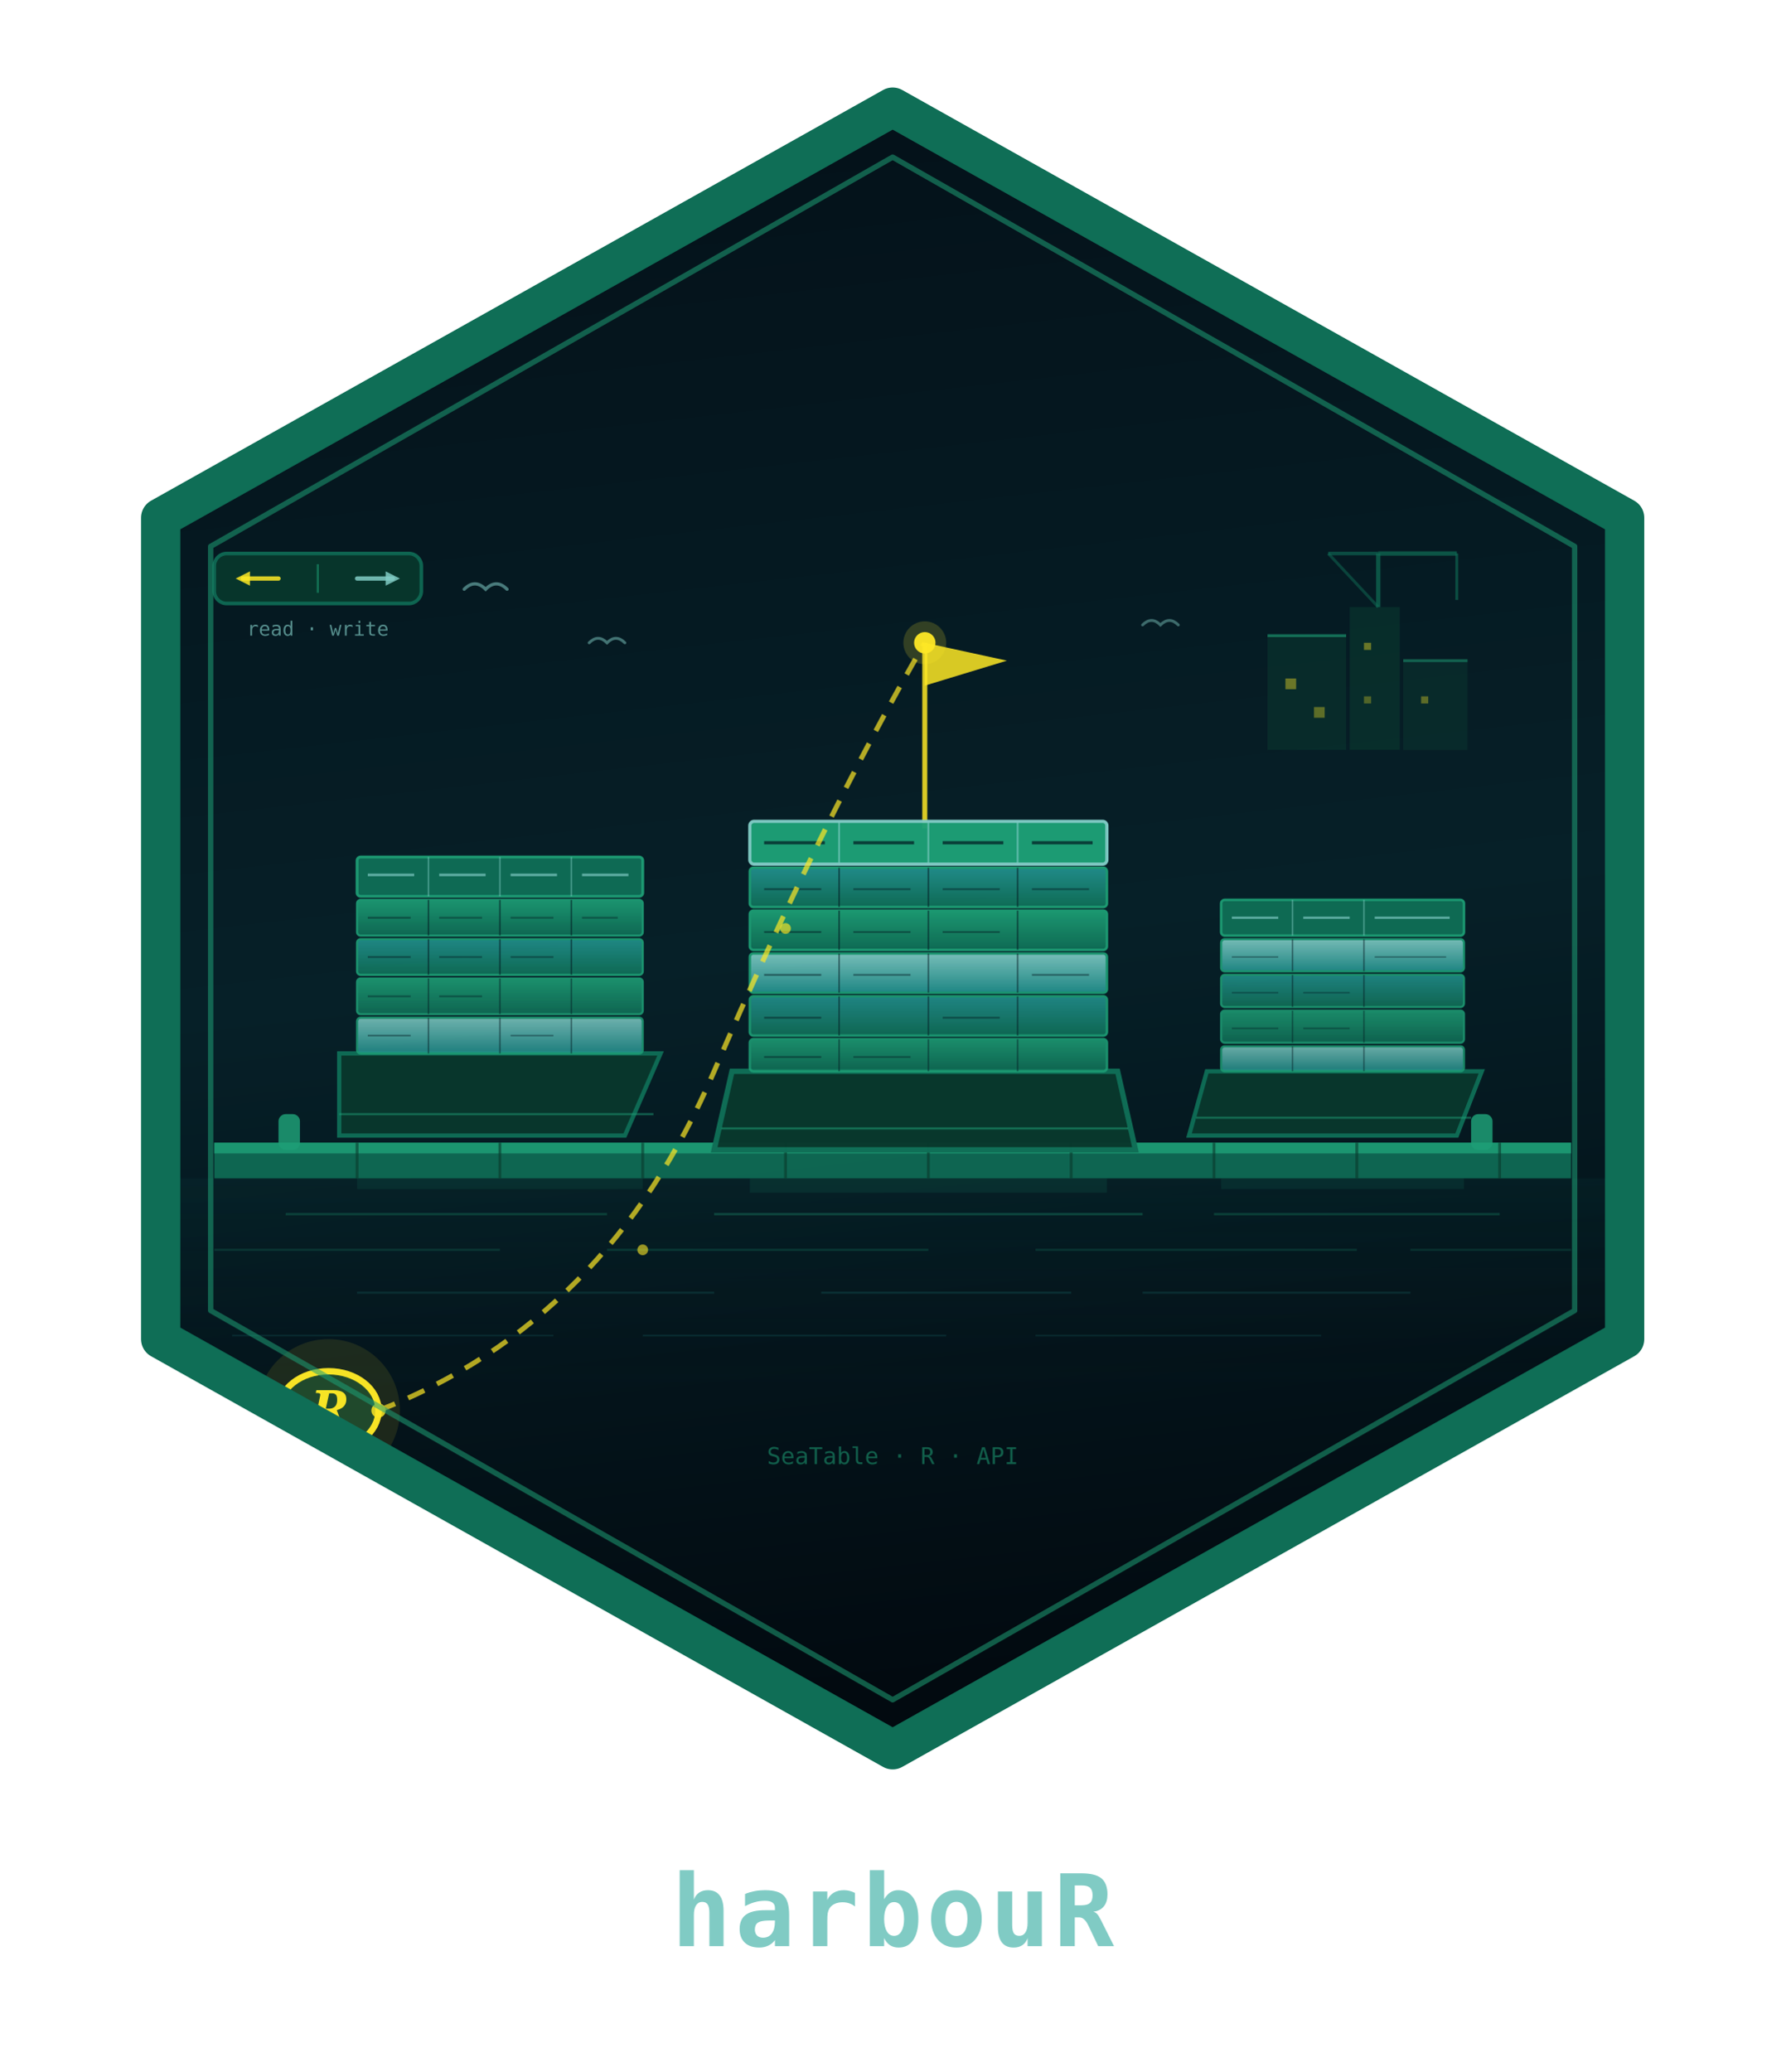
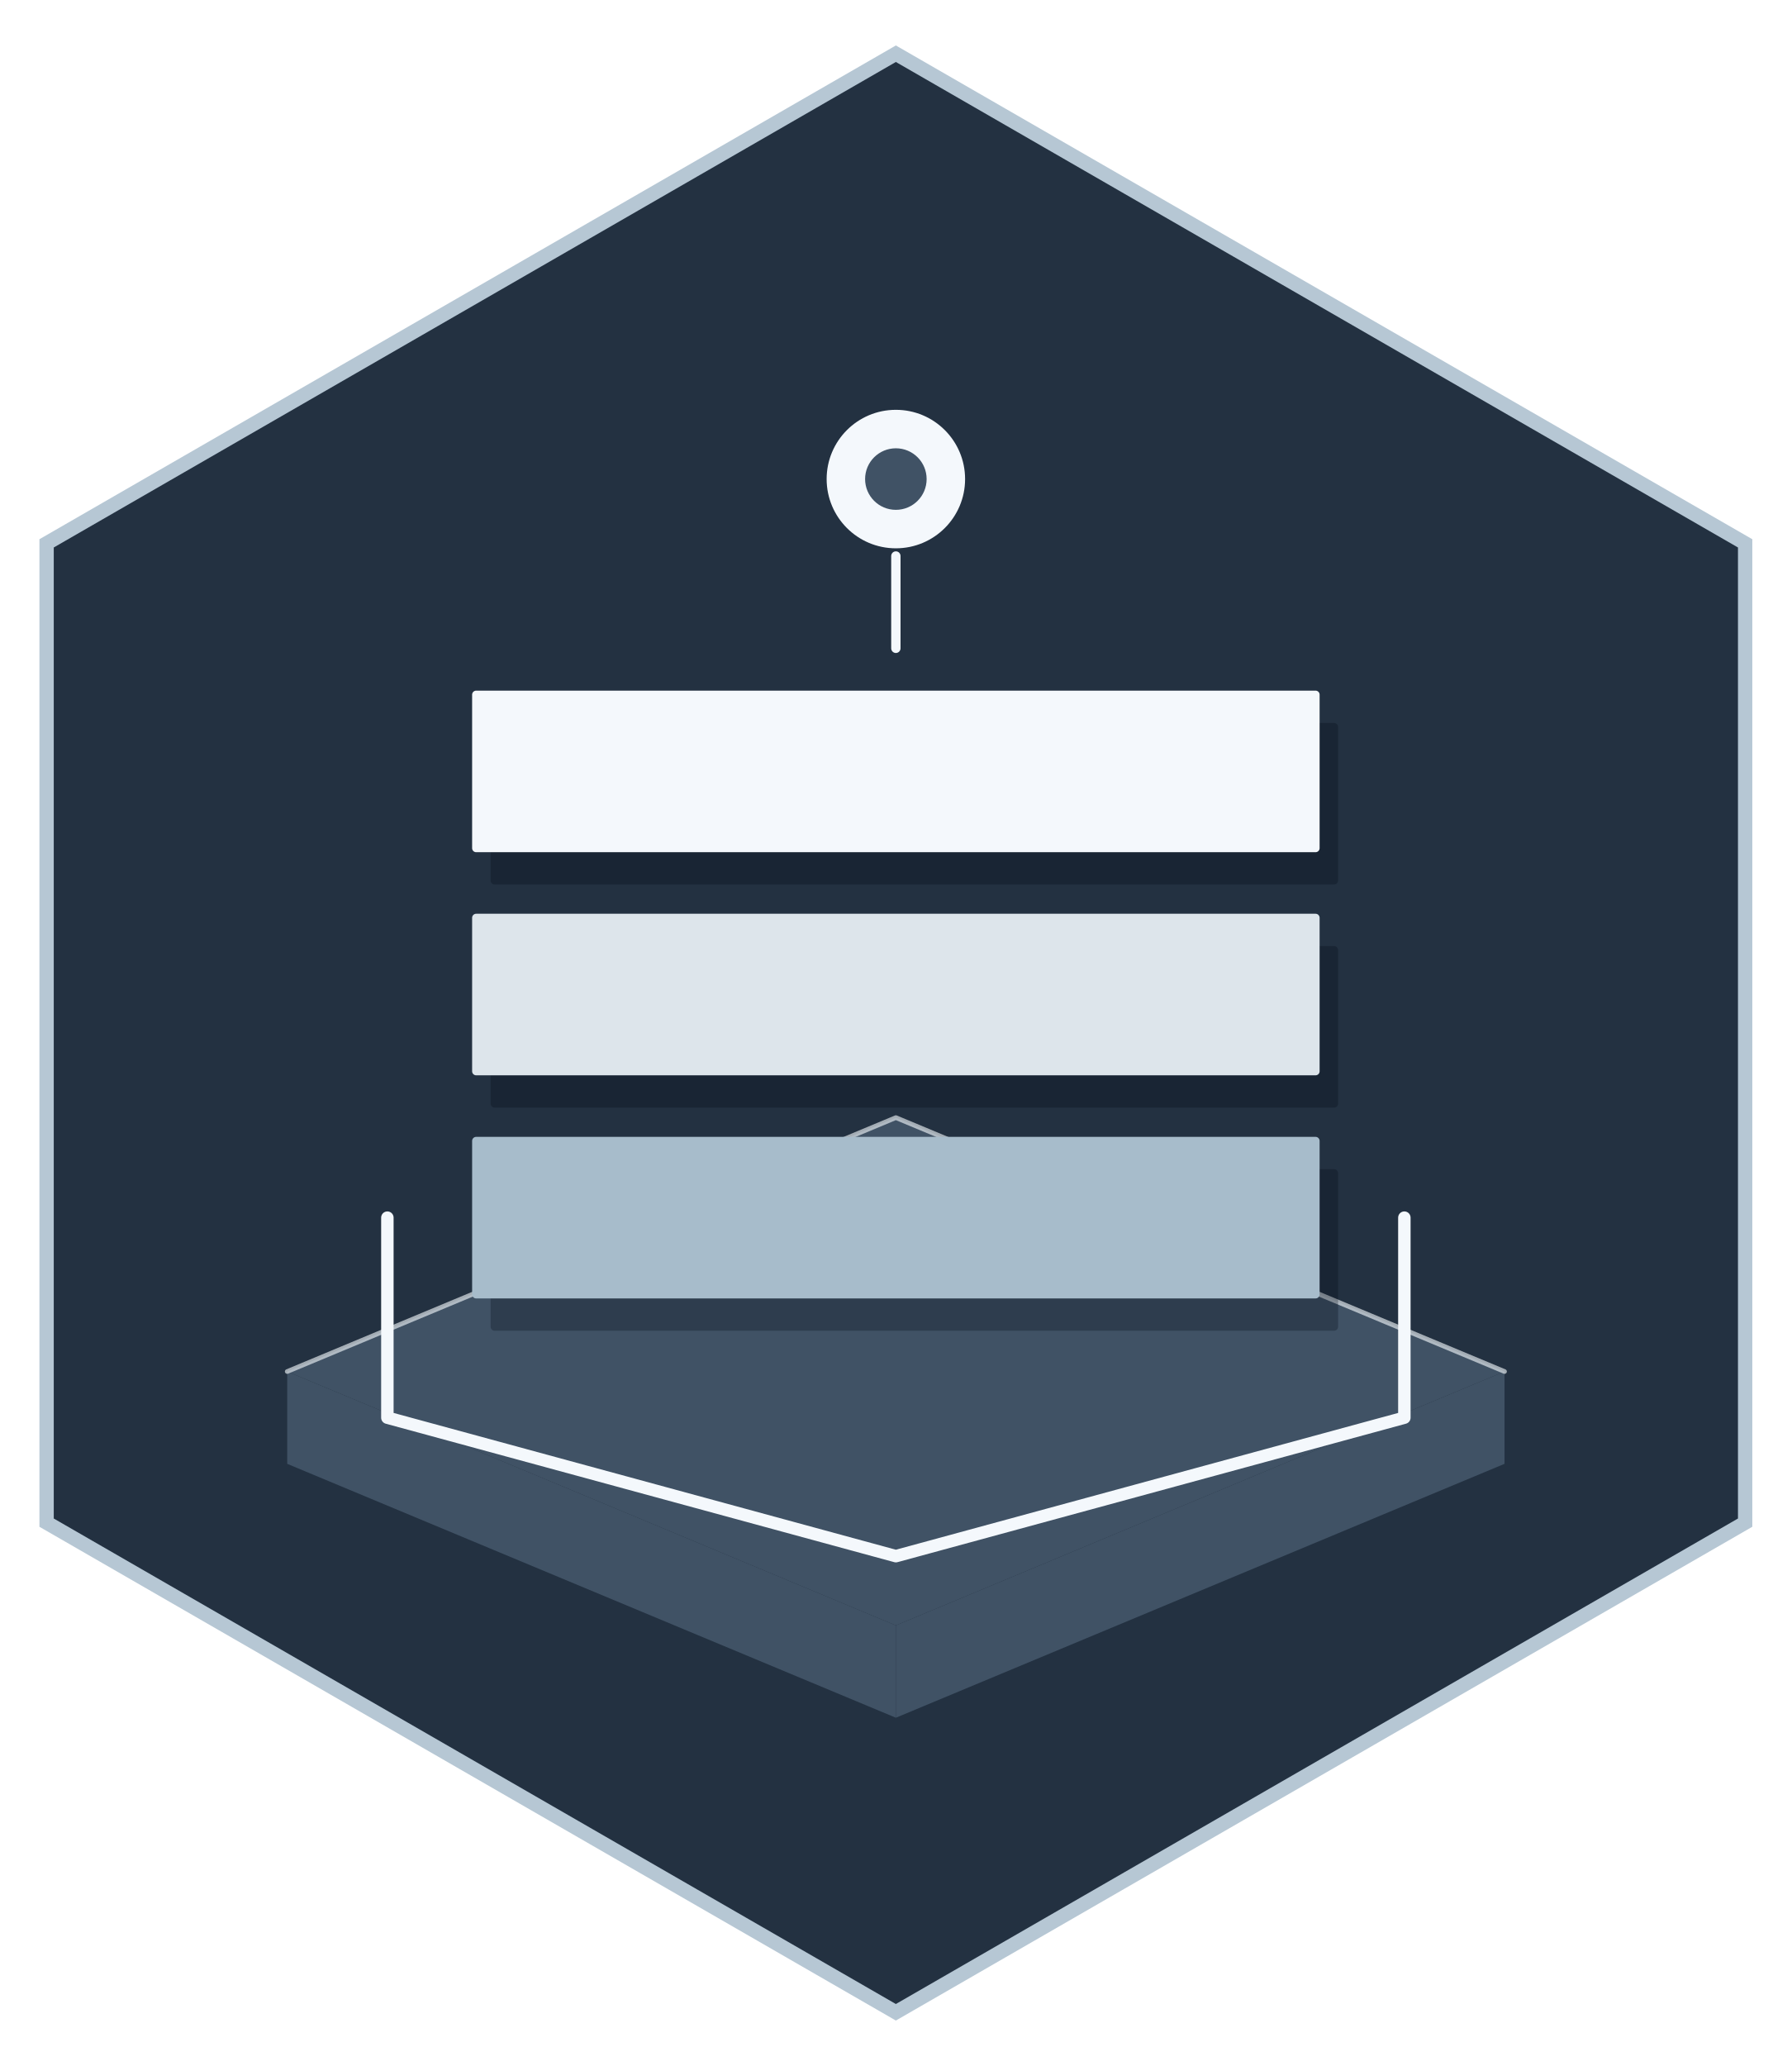
- <svg xmlns="http://www.w3.org/2000/svg" width="500" height="580" viewBox="0 0 500 580">
-   <defs>
-     <linearGradient id="bgharbour" x1="0" y1="0" x2="0.1" y2="1">
-       <stop offset="0%" stop-color="#041018" />
-       <stop offset="55%" stop-color="#062028" />
-       <stop offset="100%" stop-color="#020a10" />
-     </linearGradient>
-     <linearGradient id="water" x1="0" y1="0" x2="0" y2="1">
-       <stop offset="0%" stop-color="#0a3a3a" stop-opacity="0.3" />
-       <stop offset="100%" stop-color="#021820" stop-opacity="0" />
-     </linearGradient>
-     <linearGradient id="rowA" x1="0" y1="0" x2="0" y2="1">
-       <stop offset="0%" stop-color="#1D9E75" />
-       <stop offset="100%" stop-color="#0F6E56" />
-     </linearGradient>
-     <linearGradient id="rowB" x1="0" y1="0" x2="0" y2="1">
-       <stop offset="0%" stop-color="#21908C" />
-       <stop offset="100%" stop-color="#0F6E56" />
-     </linearGradient>
-     <linearGradient id="rowC" x1="0" y1="0" x2="0" y2="1">
-       <stop offset="0%" stop-color="#80CBC4" />
-       <stop offset="100%" stop-color="#21908C" />
-     </linearGradient>
-     <linearGradient id="skyline" x1="0" y1="0" x2="0" y2="1">
-       <stop offset="0%" stop-color="#0F6E56" stop-opacity="0" />
-       <stop offset="100%" stop-color="#0F6E56" stop-opacity="0.4" />
-     </linearGradient>
-     <clipPath id="hexharbour">
-       <polygon points="250,30 455,145 455,375 250,490 45,375 45,145" />
-     </clipPath>
-   </defs>
-   <polygon points="250,30 455,145 455,375 250,490 45,375 45,145" fill="url(#bgharbour)" />
-   <g clip-path="url(#hexharbour)">
-     <rect x="355" y="178" width="22" height="32" fill="#0a3a30" opacity="0.5" />
-     <rect x="378" y="170" width="14" height="40" fill="#0a3a30" opacity="0.55" />
-     <rect x="393" y="185" width="18" height="25" fill="#0a3a30" opacity="0.45" />
-     <line x1="386" y1="170" x2="386" y2="155" stroke="#0F6E56" stroke-width="1.2" opacity="0.7" />
-     <line x1="386" y1="155" x2="408" y2="155" stroke="#0F6E56" stroke-width="1.2" opacity="0.7" />
-     <line x1="408" y1="155" x2="408" y2="168" stroke="#0F6E56" stroke-width="0.8" opacity="0.6" />
-     <line x1="386" y1="155" x2="372" y2="155" stroke="#0F6E56" stroke-width="1" opacity="0.6" />
-     <line x1="372" y1="155" x2="386" y2="170" stroke="#0F6E56" stroke-width="0.8" opacity="0.5" />
-     <line x1="355" y1="178" x2="377" y2="178" stroke="#1D9E75" stroke-width="0.8" opacity="0.6" />
-     <line x1="393" y1="185" x2="411" y2="185" stroke="#1D9E75" stroke-width="0.8" opacity="0.5" />
-     <rect x="360" y="190" width="3" height="3" fill="#FDE725" opacity="0.4" />
-     <rect x="368" y="198" width="3" height="3" fill="#FDE725" opacity="0.35" />
-     <rect x="382" y="180" width="2" height="2" fill="#FDE725" opacity="0.4" />
-     <rect x="382" y="195" width="2" height="2" fill="#FDE725" opacity="0.3" />
-     <rect x="398" y="195" width="2" height="2" fill="#FDE725" opacity="0.35" />
-     <rect x="60" y="320" width="380" height="10" fill="#0F6E56" opacity="0.9" />
-     <rect x="60" y="320" width="380" height="3" fill="#1D9E75" opacity="0.85" />
-     <line x1="100" y1="320" x2="100" y2="330" stroke="#08382C" stroke-width="0.8" opacity="0.6" />
-     <line x1="140" y1="320" x2="140" y2="330" stroke="#08382C" stroke-width="0.8" opacity="0.6" />
-     <line x1="180" y1="320" x2="180" y2="330" stroke="#08382C" stroke-width="0.8" opacity="0.6" />
-     <line x1="220" y1="320" x2="220" y2="330" stroke="#08382C" stroke-width="0.8" opacity="0.6" />
-     <line x1="260" y1="320" x2="260" y2="330" stroke="#08382C" stroke-width="0.8" opacity="0.6" />
-     <line x1="300" y1="320" x2="300" y2="330" stroke="#08382C" stroke-width="0.8" opacity="0.6" />
-     <line x1="340" y1="320" x2="340" y2="330" stroke="#08382C" stroke-width="0.8" opacity="0.6" />
-     <line x1="380" y1="320" x2="380" y2="330" stroke="#08382C" stroke-width="0.8" opacity="0.6" />
-     <line x1="420" y1="320" x2="420" y2="330" stroke="#08382C" stroke-width="0.8" opacity="0.6" />
-     <rect x="78" y="312" width="6" height="10" rx="2" fill="#1D9E75" opacity="0.85" />
-     <rect x="412" y="312" width="6" height="10" rx="2" fill="#1D9E75" opacity="0.85" />
-     <path d="M 95,295 L 95,318 L 175,318 L 185,295 Z" fill="#08382C" stroke="#0F6E56" stroke-width="1.2" opacity="0.95" />
-     <line x1="95" y1="312" x2="183" y2="312" stroke="#1D9E75" stroke-width="0.6" opacity="0.5" />
-     <rect x="100" y="240" width="80" height="11" rx="1" fill="#0F6E56" stroke="#1D9E75" stroke-width="0.8" opacity="0.95" />
-     <line x1="120" y1="240" x2="120" y2="251" stroke="#80CBC4" stroke-width="0.4" opacity="0.5" />
-     <line x1="140" y1="240" x2="140" y2="251" stroke="#80CBC4" stroke-width="0.4" opacity="0.5" />
-     <line x1="160" y1="240" x2="160" y2="251" stroke="#80CBC4" stroke-width="0.4" opacity="0.5" />
-     <line x1="103" y1="245" x2="116" y2="245" stroke="#80CBC4" stroke-width="0.7" opacity="0.7" />
-     <line x1="123" y1="245" x2="136" y2="245" stroke="#80CBC4" stroke-width="0.7" opacity="0.7" />
-     <line x1="143" y1="245" x2="156" y2="245" stroke="#80CBC4" stroke-width="0.7" opacity="0.7" />
-     <line x1="163" y1="245" x2="176" y2="245" stroke="#80CBC4" stroke-width="0.7" opacity="0.7" />
-     <rect x="100" y="252" width="80" height="10" rx="1" fill="url(#rowA)" stroke="#1D9E75" stroke-width="0.6" opacity="0.92" />
-     <line x1="120" y1="252" x2="120" y2="262" stroke="#021820" stroke-width="0.4" opacity="0.6" />
-     <line x1="140" y1="252" x2="140" y2="262" stroke="#021820" stroke-width="0.4" opacity="0.6" />
-     <line x1="160" y1="252" x2="160" y2="262" stroke="#021820" stroke-width="0.4" opacity="0.6" />
-     <line x1="103" y1="257" x2="115" y2="257" stroke="#021820" stroke-width="0.5" opacity="0.45" />
-     <line x1="123" y1="257" x2="135" y2="257" stroke="#021820" stroke-width="0.5" opacity="0.4" />
-     <line x1="143" y1="257" x2="155" y2="257" stroke="#021820" stroke-width="0.5" opacity="0.4" />
-     <line x1="163" y1="257" x2="173" y2="257" stroke="#021820" stroke-width="0.5" opacity="0.4" />
-     <rect x="100" y="263" width="80" height="10" rx="1" fill="url(#rowB)" stroke="#1D9E75" stroke-width="0.6" opacity="0.92" />
-     <line x1="120" y1="263" x2="120" y2="273" stroke="#021820" stroke-width="0.4" opacity="0.6" />
-     <line x1="140" y1="263" x2="140" y2="273" stroke="#021820" stroke-width="0.4" opacity="0.6" />
-     <line x1="160" y1="263" x2="160" y2="273" stroke="#021820" stroke-width="0.4" opacity="0.6" />
-     <line x1="103" y1="268" x2="115" y2="268" stroke="#021820" stroke-width="0.5" opacity="0.45" />
-     <line x1="123" y1="268" x2="135" y2="268" stroke="#021820" stroke-width="0.5" opacity="0.4" />
-     <line x1="143" y1="268" x2="155" y2="268" stroke="#021820" stroke-width="0.5" opacity="0.4" />
-     <rect x="100" y="274" width="80" height="10" rx="1" fill="url(#rowA)" stroke="#1D9E75" stroke-width="0.6" opacity="0.88" />
-     <line x1="120" y1="274" x2="120" y2="284" stroke="#021820" stroke-width="0.4" opacity="0.5" />
-     <line x1="140" y1="274" x2="140" y2="284" stroke="#021820" stroke-width="0.4" opacity="0.5" />
-     <line x1="160" y1="274" x2="160" y2="284" stroke="#021820" stroke-width="0.4" opacity="0.5" />
-     <line x1="103" y1="279" x2="115" y2="279" stroke="#021820" stroke-width="0.5" opacity="0.4" />
-     <line x1="123" y1="279" x2="135" y2="279" stroke="#021820" stroke-width="0.5" opacity="0.4" />
-     <rect x="100" y="285" width="80" height="10" rx="1" fill="url(#rowC)" stroke="#1D9E75" stroke-width="0.6" opacity="0.85" />
-     <line x1="120" y1="285" x2="120" y2="295" stroke="#021820" stroke-width="0.4" opacity="0.5" />
-     <line x1="140" y1="285" x2="140" y2="295" stroke="#021820" stroke-width="0.4" opacity="0.5" />
-     <line x1="160" y1="285" x2="160" y2="295" stroke="#021820" stroke-width="0.4" opacity="0.5" />
-     <line x1="103" y1="290" x2="115" y2="290" stroke="#021820" stroke-width="0.5" opacity="0.4" />
-     <line x1="143" y1="290" x2="155" y2="290" stroke="#021820" stroke-width="0.5" opacity="0.35" />
-     <path d="M 205,300 L 200,322 L 318,322 L 313,300 Z" fill="#08382C" stroke="#0F6E56" stroke-width="1.5" opacity="0.97" />
-     <line x1="202" y1="316" x2="316" y2="316" stroke="#1D9E75" stroke-width="0.6" opacity="0.55" />
-     <line x1="259" y1="232" x2="259" y2="180" stroke="#FDE725" stroke-width="1.4" opacity="0.85" />
-     <polygon points="259,180 282,185 259,192" fill="#FDE725" opacity="0.85" />
-     <circle cx="259" cy="180" r="3" fill="#FDE725" opacity="0.95" />
-     <circle cx="259" cy="180" r="6" fill="#FDE725" opacity="0.18" />
-     <rect x="210" y="230" width="100" height="12" rx="1.2" fill="#1D9E75" stroke="#80CBC4" stroke-width="0.9" opacity="0.97" />
-     <line x1="235" y1="230" x2="235" y2="242" stroke="#80CBC4" stroke-width="0.5" opacity="0.65" />
-     <line x1="260" y1="230" x2="260" y2="242" stroke="#80CBC4" stroke-width="0.5" opacity="0.65" />
-     <line x1="285" y1="230" x2="285" y2="242" stroke="#80CBC4" stroke-width="0.5" opacity="0.65" />
-     <line x1="214" y1="236" x2="231" y2="236" stroke="#021820" stroke-width="0.9" opacity="0.7" />
-     <line x1="239" y1="236" x2="256" y2="236" stroke="#021820" stroke-width="0.9" opacity="0.7" />
-     <line x1="264" y1="236" x2="281" y2="236" stroke="#021820" stroke-width="0.9" opacity="0.7" />
-     <line x1="289" y1="236" x2="306" y2="236" stroke="#021820" stroke-width="0.9" opacity="0.7" />
-     <g>
-       <rect x="210" y="243" width="100" height="11" rx="1" fill="url(#rowB)" stroke="#1D9E75" stroke-width="0.7" opacity="0.95" />
-       <line x1="235" y1="243" x2="235" y2="254" stroke="#021820" stroke-width="0.4" opacity="0.6" />
-       <line x1="260" y1="243" x2="260" y2="254" stroke="#021820" stroke-width="0.4" opacity="0.6" />
-       <line x1="285" y1="243" x2="285" y2="254" stroke="#021820" stroke-width="0.4" opacity="0.6" />
-       <line x1="214" y1="249" x2="230" y2="249" stroke="#021820" stroke-width="0.5" opacity="0.5" />
-       <line x1="239" y1="249" x2="255" y2="249" stroke="#021820" stroke-width="0.5" opacity="0.45" />
-       <line x1="264" y1="249" x2="280" y2="249" stroke="#021820" stroke-width="0.5" opacity="0.45" />
-       <line x1="289" y1="249" x2="305" y2="249" stroke="#021820" stroke-width="0.5" opacity="0.45" />
-     </g>
-     <g>
-       <rect x="210" y="255" width="100" height="11" rx="1" fill="url(#rowA)" stroke="#1D9E75" stroke-width="0.7" opacity="0.94" />
-       <line x1="235" y1="255" x2="235" y2="266" stroke="#021820" stroke-width="0.4" opacity="0.6" />
-       <line x1="260" y1="255" x2="260" y2="266" stroke="#021820" stroke-width="0.4" opacity="0.6" />
-       <line x1="285" y1="255" x2="285" y2="266" stroke="#021820" stroke-width="0.4" opacity="0.6" />
-       <line x1="214" y1="261" x2="230" y2="261" stroke="#021820" stroke-width="0.5" opacity="0.5" />
-       <line x1="239" y1="261" x2="255" y2="261" stroke="#021820" stroke-width="0.5" opacity="0.45" />
-       <line x1="264" y1="261" x2="280" y2="261" stroke="#021820" stroke-width="0.5" opacity="0.45" />
-     </g>
-     <g>
-       <rect x="210" y="267" width="100" height="11" rx="1" fill="url(#rowC)" stroke="#1D9E75" stroke-width="0.7" opacity="0.92" />
-       <line x1="235" y1="267" x2="235" y2="278" stroke="#021820" stroke-width="0.4" opacity="0.55" />
-       <line x1="260" y1="267" x2="260" y2="278" stroke="#021820" stroke-width="0.4" opacity="0.55" />
-       <line x1="285" y1="267" x2="285" y2="278" stroke="#021820" stroke-width="0.4" opacity="0.55" />
-       <line x1="214" y1="273" x2="230" y2="273" stroke="#021820" stroke-width="0.5" opacity="0.5" />
-       <line x1="239" y1="273" x2="255" y2="273" stroke="#021820" stroke-width="0.5" opacity="0.45" />
-       <line x1="289" y1="273" x2="305" y2="273" stroke="#021820" stroke-width="0.5" opacity="0.45" />
-     </g>
-     <g>
-       <rect x="210" y="279" width="100" height="11" rx="1" fill="url(#rowB)" stroke="#1D9E75" stroke-width="0.7" opacity="0.9" />
-       <line x1="235" y1="279" x2="235" y2="290" stroke="#021820" stroke-width="0.4" opacity="0.55" />
-       <line x1="260" y1="279" x2="260" y2="290" stroke="#021820" stroke-width="0.4" opacity="0.55" />
-       <line x1="285" y1="279" x2="285" y2="290" stroke="#021820" stroke-width="0.4" opacity="0.55" />
-       <line x1="214" y1="285" x2="230" y2="285" stroke="#021820" stroke-width="0.5" opacity="0.5" />
-       <line x1="264" y1="285" x2="280" y2="285" stroke="#021820" stroke-width="0.5" opacity="0.45" />
-     </g>
-     <g>
-       <rect x="210" y="291" width="100" height="9" rx="1" fill="url(#rowA)" stroke="#1D9E75" stroke-width="0.7" opacity="0.87" />
-       <line x1="235" y1="291" x2="235" y2="300" stroke="#021820" stroke-width="0.4" opacity="0.5" />
-       <line x1="260" y1="291" x2="260" y2="300" stroke="#021820" stroke-width="0.4" opacity="0.5" />
-       <line x1="285" y1="291" x2="285" y2="300" stroke="#021820" stroke-width="0.4" opacity="0.5" />
-       <line x1="214" y1="296" x2="230" y2="296" stroke="#021820" stroke-width="0.5" opacity="0.45" />
-       <line x1="239" y1="296" x2="255" y2="296" stroke="#021820" stroke-width="0.5" opacity="0.4" />
-     </g>
-     <path d="M 338,300 L 333,318 L 408,318 L 415,300 Z" fill="#08382C" stroke="#0F6E56" stroke-width="1.2" opacity="0.95" />
-     <line x1="335" y1="313" x2="412" y2="313" stroke="#1D9E75" stroke-width="0.6" opacity="0.5" />
-     <rect x="342" y="252" width="68" height="10" rx="1" fill="#0F6E56" stroke="#1D9E75" stroke-width="0.7" opacity="0.94" />
-     <line x1="362" y1="252" x2="362" y2="262" stroke="#80CBC4" stroke-width="0.4" opacity="0.5" />
-     <line x1="382" y1="252" x2="382" y2="262" stroke="#80CBC4" stroke-width="0.4" opacity="0.5" />
-     <line x1="345" y1="257" x2="358" y2="257" stroke="#80CBC4" stroke-width="0.6" opacity="0.7" />
-     <line x1="365" y1="257" x2="378" y2="257" stroke="#80CBC4" stroke-width="0.6" opacity="0.7" />
-     <line x1="385" y1="257" x2="406" y2="257" stroke="#80CBC4" stroke-width="0.6" opacity="0.7" />
-     <rect x="342" y="263" width="68" height="9" rx="1" fill="url(#rowC)" stroke="#1D9E75" stroke-width="0.6" opacity="0.9" />
-     <line x1="362" y1="263" x2="362" y2="272" stroke="#021820" stroke-width="0.4" opacity="0.5" />
-     <line x1="382" y1="263" x2="382" y2="272" stroke="#021820" stroke-width="0.4" opacity="0.5" />
-     <line x1="345" y1="268" x2="358" y2="268" stroke="#021820" stroke-width="0.4" opacity="0.4" />
-     <line x1="385" y1="268" x2="405" y2="268" stroke="#021820" stroke-width="0.4" opacity="0.4" />
-     <rect x="342" y="273" width="68" height="9" rx="1" fill="url(#rowB)" stroke="#1D9E75" stroke-width="0.6" opacity="0.88" />
-     <line x1="362" y1="273" x2="362" y2="282" stroke="#021820" stroke-width="0.4" opacity="0.5" />
-     <line x1="382" y1="273" x2="382" y2="282" stroke="#021820" stroke-width="0.4" opacity="0.5" />
-     <line x1="345" y1="278" x2="358" y2="278" stroke="#021820" stroke-width="0.4" opacity="0.4" />
-     <line x1="365" y1="278" x2="378" y2="278" stroke="#021820" stroke-width="0.4" opacity="0.4" />
-     <rect x="342" y="283" width="68" height="9" rx="1" fill="url(#rowA)" stroke="#1D9E75" stroke-width="0.6" opacity="0.85" />
-     <line x1="362" y1="283" x2="362" y2="292" stroke="#021820" stroke-width="0.4" opacity="0.45" />
-     <line x1="382" y1="283" x2="382" y2="292" stroke="#021820" stroke-width="0.4" opacity="0.45" />
-     <line x1="345" y1="288" x2="358" y2="288" stroke="#021820" stroke-width="0.4" opacity="0.4" />
-     <line x1="365" y1="288" x2="378" y2="288" stroke="#021820" stroke-width="0.4" opacity="0.4" />
-     <rect x="342" y="293" width="68" height="7" rx="1" fill="url(#rowC)" stroke="#1D9E75" stroke-width="0.6" opacity="0.82" />
-     <line x1="362" y1="293" x2="362" y2="300" stroke="#021820" stroke-width="0.4" opacity="0.45" />
-     <line x1="382" y1="293" x2="382" y2="300" stroke="#021820" stroke-width="0.4" opacity="0.45" />
-     <rect x="45" y="330" width="410" height="60" fill="url(#water)" opacity="0.7" />
-     <line x1="80" y1="340" x2="170" y2="340" stroke="#1D9E75" stroke-width="0.7" opacity="0.25" />
-     <line x1="200" y1="340" x2="320" y2="340" stroke="#1D9E75" stroke-width="0.7" opacity="0.3" />
-     <line x1="340" y1="340" x2="420" y2="340" stroke="#1D9E75" stroke-width="0.7" opacity="0.25" />
-     <line x1="60" y1="350" x2="140" y2="350" stroke="#1D9E75" stroke-width="0.6" opacity="0.2" />
-     <line x1="170" y1="350" x2="260" y2="350" stroke="#1D9E75" stroke-width="0.6" opacity="0.22" />
-     <line x1="290" y1="350" x2="380" y2="350" stroke="#1D9E75" stroke-width="0.6" opacity="0.2" />
-     <line x1="395" y1="350" x2="440" y2="350" stroke="#1D9E75" stroke-width="0.6" opacity="0.18" />
-     <line x1="100" y1="362" x2="200" y2="362" stroke="#21908C" stroke-width="0.6" opacity="0.18" />
-     <line x1="230" y1="362" x2="300" y2="362" stroke="#21908C" stroke-width="0.6" opacity="0.2" />
-     <line x1="320" y1="362" x2="395" y2="362" stroke="#21908C" stroke-width="0.6" opacity="0.18" />
-     <line x1="65" y1="374" x2="155" y2="374" stroke="#21908C" stroke-width="0.5" opacity="0.15" />
-     <line x1="180" y1="374" x2="265" y2="374" stroke="#21908C" stroke-width="0.5" opacity="0.17" />
-     <line x1="290" y1="374" x2="370" y2="374" stroke="#21908C" stroke-width="0.5" opacity="0.15" />
-     <rect x="100" y="330" width="80" height="3" fill="#0F6E56" opacity="0.18" />
-     <rect x="210" y="330" width="100" height="4" fill="#0F6E56" opacity="0.2" />
-     <rect x="342" y="330" width="68" height="3" fill="#0F6E56" opacity="0.18" />
-     <ellipse cx="92" cy="395" rx="14" ry="11" fill="#08382C" stroke="#FDE725" stroke-width="1.8" opacity="0.97" />
-     <text font-family="serif" font-style="italic" font-weight="700" font-size="15" fill="#FDE725" text-anchor="middle" x="92" y="400" opacity="0.97">R</text>
-     <circle cx="92" cy="395" r="20" fill="#FDE725" opacity="0.1" />
-     <path d="M 106,395 Q 170,370 200,300 Q 230,230 259,180" fill="none" stroke="#FDE725" stroke-width="1.4" stroke-dasharray="5 4" opacity="0.7" />
-     <circle cx="106" cy="395" r="2" fill="#FDE725" opacity="0.85" />
-     <circle cx="180" cy="350" r="1.5" fill="#FDE725" opacity="0.6" />
-     <circle cx="220" cy="260" r="1.5" fill="#FDE725" opacity="0.65" />
-     <path d="M 130,165 q 3,-3 6,0 q 3,-3 6,0" fill="none" stroke="#80CBC4" stroke-width="0.9" stroke-linecap="round" opacity="0.55" />
-     <path d="M 165,180 q 2.5,-2.5 5,0 q 2.5,-2.5 5,0" fill="none" stroke="#80CBC4" stroke-width="0.8" stroke-linecap="round" opacity="0.5" />
-     <path d="M 320,175 q 2.5,-2.5 5,0 q 2.5,-2.5 5,0" fill="none" stroke="#80CBC4" stroke-width="0.8" stroke-linecap="round" opacity="0.45" />
-     <rect x="60" y="155" width="58" height="14" rx="3.5" fill="#08382C" stroke="#0F6E56" stroke-width="1" opacity="0.9" />
-     <line x1="68" y1="162" x2="78" y2="162" stroke="#FDE725" stroke-width="1.2" stroke-linecap="round" opacity="0.85" />
-     <polygon points="70,160 66,162 70,164" fill="#FDE725" opacity="0.85" />
-     <line x1="100" y1="162" x2="110" y2="162" stroke="#80CBC4" stroke-width="1.2" stroke-linecap="round" opacity="0.85" />
-     <polygon points="108,160 112,162 108,164" fill="#80CBC4" opacity="0.85" />
-     <line x1="89" y1="158" x2="89" y2="166" stroke="#1D9E75" stroke-width="0.6" opacity="0.55" />
-     <text font-family="monospace" font-size="5.5" fill="#80CBC4" opacity="0.65" text-anchor="middle" x="89" y="178">read · write</text>
-     <text font-family="monospace" font-size="6.5" fill="#1D9E75" opacity="0.55" text-anchor="middle" x="250" y="410">SeaTable · R · API</text>
-   </g>
-   <polygon points="250,30 455,145 455,375 250,490 45,375 45,145" fill="none" stroke="#0F6E56" stroke-width="11" stroke-linejoin="round" />
-   <polygon points="250,44 441,153 441,367 250,476 59,367 59,153" fill="none" stroke="#1D9E75" stroke-width="1.5" stroke-linejoin="round" opacity="0.55" />
-   <text font-family="monospace" font-weight="700" font-size="28" fill="#80CBC4" text-anchor="middle" x="250" y="545" letter-spacing="1">harbouR</text>
+ <svg xmlns="http://www.w3.org/2000/svg" width="432" height="498" viewBox="0 0 432 498">
+   <path fill-rule="nonzero" fill="rgb(100%, 100%, 100%)" fill-opacity="1" d="M 216 4.98 L 427.68 126.988 L 427.68 371.012 L 216 493.02 L 4.32 371.012 L 4.32 126.988 Z M 216 4.98 " />
+   <path fill-rule="nonzero" fill="rgb(71.373%, 78.039%, 83.137%)" fill-opacity="1" d="M 216 10.957 L 422.496 129.977 L 422.496 368.023 L 216 487.043 L 9.504 368.023 L 9.504 129.977 Z M 216 10.957 " />
+   <path fill-rule="nonzero" fill="rgb(13.725%, 19.216%, 25.49%)" fill-opacity="1" d="M 216 14.941 L 419.039 131.969 L 419.039 366.031 L 216 483.059 L 12.961 366.031 L 12.961 131.969 Z M 216 14.941 " />
+   <path fill-rule="nonzero" fill="rgb(25.098%, 32.157%, 39.608%)" fill-opacity="1" d="M 69.25 330.598 L 216 391.797 L 216 414.051 L 69.25 352.852 Z M 69.25 330.598 " />
+   <path fill-rule="nonzero" fill="rgb(25.098%, 32.157%, 39.608%)" fill-opacity="1" d="M 216 391.797 L 362.75 330.598 L 362.75 352.852 L 216 414.051 Z M 216 391.797 " />
+   <path fill-rule="nonzero" fill="rgb(25.098%, 32.157%, 39.608%)" fill-opacity="1" d="M 69.25 330.598 L 216 269.398 L 362.75 330.598 L 216 391.797 Z M 69.25 330.598 " />
+   <path fill="none" stroke-width="1.125" stroke-linecap="round" stroke-linejoin="round" stroke="rgb(95.686%, 97.255%, 98.824%)" stroke-opacity="0.62" stroke-miterlimit="10" d="M 69.25 330.598 L 216 269.398 L 362.75 330.598 " />
+   <path fill-rule="nonzero" fill="rgb(1.176%, 3.922%, 7.059%)" fill-opacity="0.278" d="M 119.266 320.77 L 321.652 320.77 L 321.613 320.77 L 321.77 320.762 L 321.922 320.73 L 322.07 320.676 L 322.207 320.598 L 322.328 320.496 L 322.43 320.379 L 322.516 320.25 L 322.574 320.105 L 322.613 319.953 L 322.625 319.797 L 322.625 282.797 L 322.613 282.641 L 322.574 282.488 L 322.516 282.348 L 322.43 282.215 L 322.328 282.098 L 322.207 281.996 L 322.07 281.918 L 321.922 281.863 L 321.77 281.832 L 321.652 281.824 L 119.266 281.824 L 119.383 281.832 L 119.227 281.824 L 119.07 281.844 L 118.918 281.887 L 118.777 281.957 L 118.648 282.043 L 118.535 282.152 L 118.441 282.277 L 118.367 282.418 L 118.32 282.566 L 118.293 282.719 L 118.289 282.797 L 118.289 319.797 L 118.293 319.719 L 118.293 319.875 L 118.32 320.027 L 118.367 320.176 L 118.441 320.316 L 118.535 320.441 L 118.648 320.551 L 118.777 320.641 L 118.918 320.707 L 119.07 320.75 L 119.227 320.77 Z M 119.266 320.77 " />
+   <path fill-rule="nonzero" fill="rgb(65.49%, 73.725%, 79.608%)" fill-opacity="1" d="M 114.805 312.98 L 317.195 312.98 L 317.156 312.98 L 317.312 312.973 L 317.465 312.941 L 317.613 312.887 L 317.746 312.809 L 317.867 312.711 L 317.973 312.59 L 318.055 312.461 L 318.117 312.316 L 318.156 312.164 L 318.168 312.008 L 318.168 275.008 L 318.156 274.852 L 318.117 274.699 L 318.055 274.559 L 317.973 274.426 L 317.867 274.309 L 317.746 274.207 L 317.613 274.129 L 317.465 274.074 L 317.312 274.043 L 317.195 274.035 L 114.805 274.035 L 114.922 274.043 L 114.766 274.035 L 114.609 274.055 L 114.461 274.098 L 114.32 274.168 L 114.191 274.254 L 114.078 274.363 L 113.984 274.488 L 113.91 274.629 L 113.859 274.777 L 113.836 274.93 L 113.832 275.008 L 113.832 312.008 L 113.836 311.93 L 113.836 312.086 L 113.859 312.238 L 113.91 312.387 L 113.984 312.527 L 114.078 312.652 L 114.191 312.762 L 114.32 312.852 L 114.461 312.918 L 114.609 312.961 L 114.766 312.98 Z M 114.805 312.98 " />
+   <path fill-rule="nonzero" fill="rgb(1.176%, 3.922%, 7.059%)" fill-opacity="0.278" d="M 119.266 266.988 L 321.652 266.988 L 321.613 266.988 L 321.77 266.98 L 321.922 266.949 L 322.07 266.895 L 322.207 266.816 L 322.328 266.719 L 322.43 266.602 L 322.516 266.469 L 322.574 266.324 L 322.613 266.172 L 322.625 266.016 L 322.625 229.02 L 322.613 228.863 L 322.574 228.711 L 322.516 228.566 L 322.43 228.434 L 322.328 228.316 L 322.207 228.215 L 322.07 228.137 L 321.922 228.082 L 321.77 228.051 L 321.652 228.043 L 119.266 228.043 L 119.383 228.051 L 119.227 228.043 L 119.07 228.062 L 118.918 228.105 L 118.777 228.176 L 118.648 228.262 L 118.535 228.371 L 118.441 228.496 L 118.367 228.637 L 118.32 228.785 L 118.293 228.938 L 118.289 229.02 L 118.289 266.016 L 118.293 265.938 L 118.293 266.094 L 118.32 266.25 L 118.367 266.398 L 118.441 266.535 L 118.535 266.66 L 118.648 266.77 L 118.777 266.859 L 118.918 266.926 L 119.07 266.969 L 119.227 266.988 Z M 119.266 266.988 " />
+   <path fill-rule="nonzero" fill="rgb(86.667%, 89.804%, 92.157%)" fill-opacity="1" d="M 114.805 259.199 L 317.195 259.199 L 317.156 259.199 L 317.312 259.191 L 317.465 259.16 L 317.613 259.105 L 317.746 259.027 L 317.867 258.93 L 317.973 258.812 L 318.055 258.68 L 318.117 258.535 L 318.156 258.383 L 318.168 258.227 L 318.168 221.23 L 318.156 221.074 L 318.117 220.922 L 318.055 220.777 L 317.973 220.645 L 317.867 220.527 L 317.746 220.426 L 317.613 220.348 L 317.465 220.293 L 317.312 220.262 L 317.195 220.254 L 114.805 220.254 L 114.922 220.262 L 114.766 220.258 L 114.609 220.273 L 114.461 220.32 L 114.32 220.387 L 114.191 220.473 L 114.078 220.582 L 113.984 220.707 L 113.91 220.848 L 113.859 220.996 L 113.836 221.152 L 113.832 221.23 L 113.832 258.227 L 113.836 258.148 L 113.836 258.305 L 113.859 258.461 L 113.91 258.609 L 113.984 258.746 L 114.078 258.871 L 114.191 258.98 L 114.32 259.07 L 114.461 259.137 L 114.609 259.18 L 114.766 259.199 Z M 114.805 259.199 " />
+   <path fill-rule="nonzero" fill="rgb(1.176%, 3.922%, 7.059%)" fill-opacity="0.278" d="M 119.266 213.207 L 321.652 213.207 L 321.613 213.207 L 321.77 213.199 L 321.922 213.168 L 322.07 213.113 L 322.207 213.035 L 322.328 212.938 L 322.43 212.82 L 322.516 212.688 L 322.574 212.543 L 322.613 212.391 L 322.625 212.234 L 322.625 175.238 L 322.613 175.082 L 322.574 174.93 L 322.516 174.785 L 322.43 174.652 L 322.328 174.535 L 322.207 174.438 L 322.07 174.355 L 321.922 174.301 L 321.77 174.27 L 321.652 174.262 L 119.266 174.262 L 119.383 174.27 L 119.227 174.266 L 119.07 174.281 L 118.918 174.328 L 118.777 174.395 L 118.648 174.484 L 118.535 174.59 L 118.441 174.715 L 118.367 174.855 L 118.32 175.004 L 118.293 175.16 L 118.289 175.238 L 118.289 212.234 L 118.293 212.156 L 118.293 212.312 L 118.32 212.469 L 118.367 212.617 L 118.441 212.754 L 118.535 212.879 L 118.648 212.988 L 118.777 213.078 L 118.918 213.145 L 119.07 213.188 L 119.227 213.207 Z M 119.266 213.207 " />
+   <path fill-rule="nonzero" fill="rgb(95.686%, 97.255%, 98.824%)" fill-opacity="1" d="M 114.805 205.418 L 317.195 205.418 L 317.156 205.418 L 317.312 205.41 L 317.465 205.379 L 317.613 205.324 L 317.746 205.246 L 317.867 205.148 L 317.973 205.031 L 318.055 204.898 L 318.117 204.754 L 318.156 204.602 L 318.168 204.445 L 318.168 167.449 L 318.156 167.293 L 318.117 167.141 L 318.055 166.996 L 317.973 166.863 L 317.867 166.746 L 317.746 166.648 L 317.613 166.57 L 317.465 166.512 L 317.312 166.48 L 317.195 166.473 L 114.805 166.473 L 114.922 166.48 L 114.766 166.477 L 114.609 166.492 L 114.461 166.539 L 114.32 166.605 L 114.191 166.695 L 114.078 166.801 L 113.984 166.926 L 113.91 167.066 L 113.859 167.215 L 113.836 167.371 L 113.832 167.449 L 113.832 204.445 L 113.836 204.367 L 113.836 204.523 L 113.859 204.68 L 113.91 204.828 L 113.984 204.965 L 114.078 205.09 L 114.191 205.199 L 114.32 205.289 L 114.461 205.355 L 114.609 205.398 L 114.766 205.418 Z M 114.805 205.418 " />
+   <path fill-rule="nonzero" fill="rgb(95.686%, 97.255%, 98.824%)" fill-opacity="1" d="M 232.691 115.477 C 232.691 124.695 225.219 132.168 216 132.168 C 206.781 132.168 199.309 124.695 199.309 115.477 C 199.309 106.258 206.781 98.785 216 98.785 C 225.219 98.785 232.691 106.258 232.691 115.477 " />
+   <path fill-rule="nonzero" fill="rgb(25.098%, 32.157%, 39.608%)" fill-opacity="1" d="M 223.418 115.477 C 223.418 119.574 220.098 122.895 216 122.895 C 211.902 122.895 208.582 119.574 208.582 115.477 C 208.582 111.379 211.902 108.059 216 108.059 C 220.098 108.059 223.418 111.379 223.418 115.477 " />
+   <path fill="none" stroke-width="2.25" stroke-linecap="round" stroke-linejoin="round" stroke="rgb(95.686%, 97.255%, 98.824%)" stroke-opacity="1" stroke-miterlimit="10" d="M 216 134.02 L 216 156.273 " />
+   <path fill="none" stroke-width="3" stroke-linecap="round" stroke-linejoin="round" stroke="rgb(95.686%, 97.255%, 98.824%)" stroke-opacity="1" stroke-miterlimit="10" d="M 93.398 293.508 L 93.398 341.727 L 216 375.105 L 338.602 341.727 L 338.602 293.508 " />
</svg>
